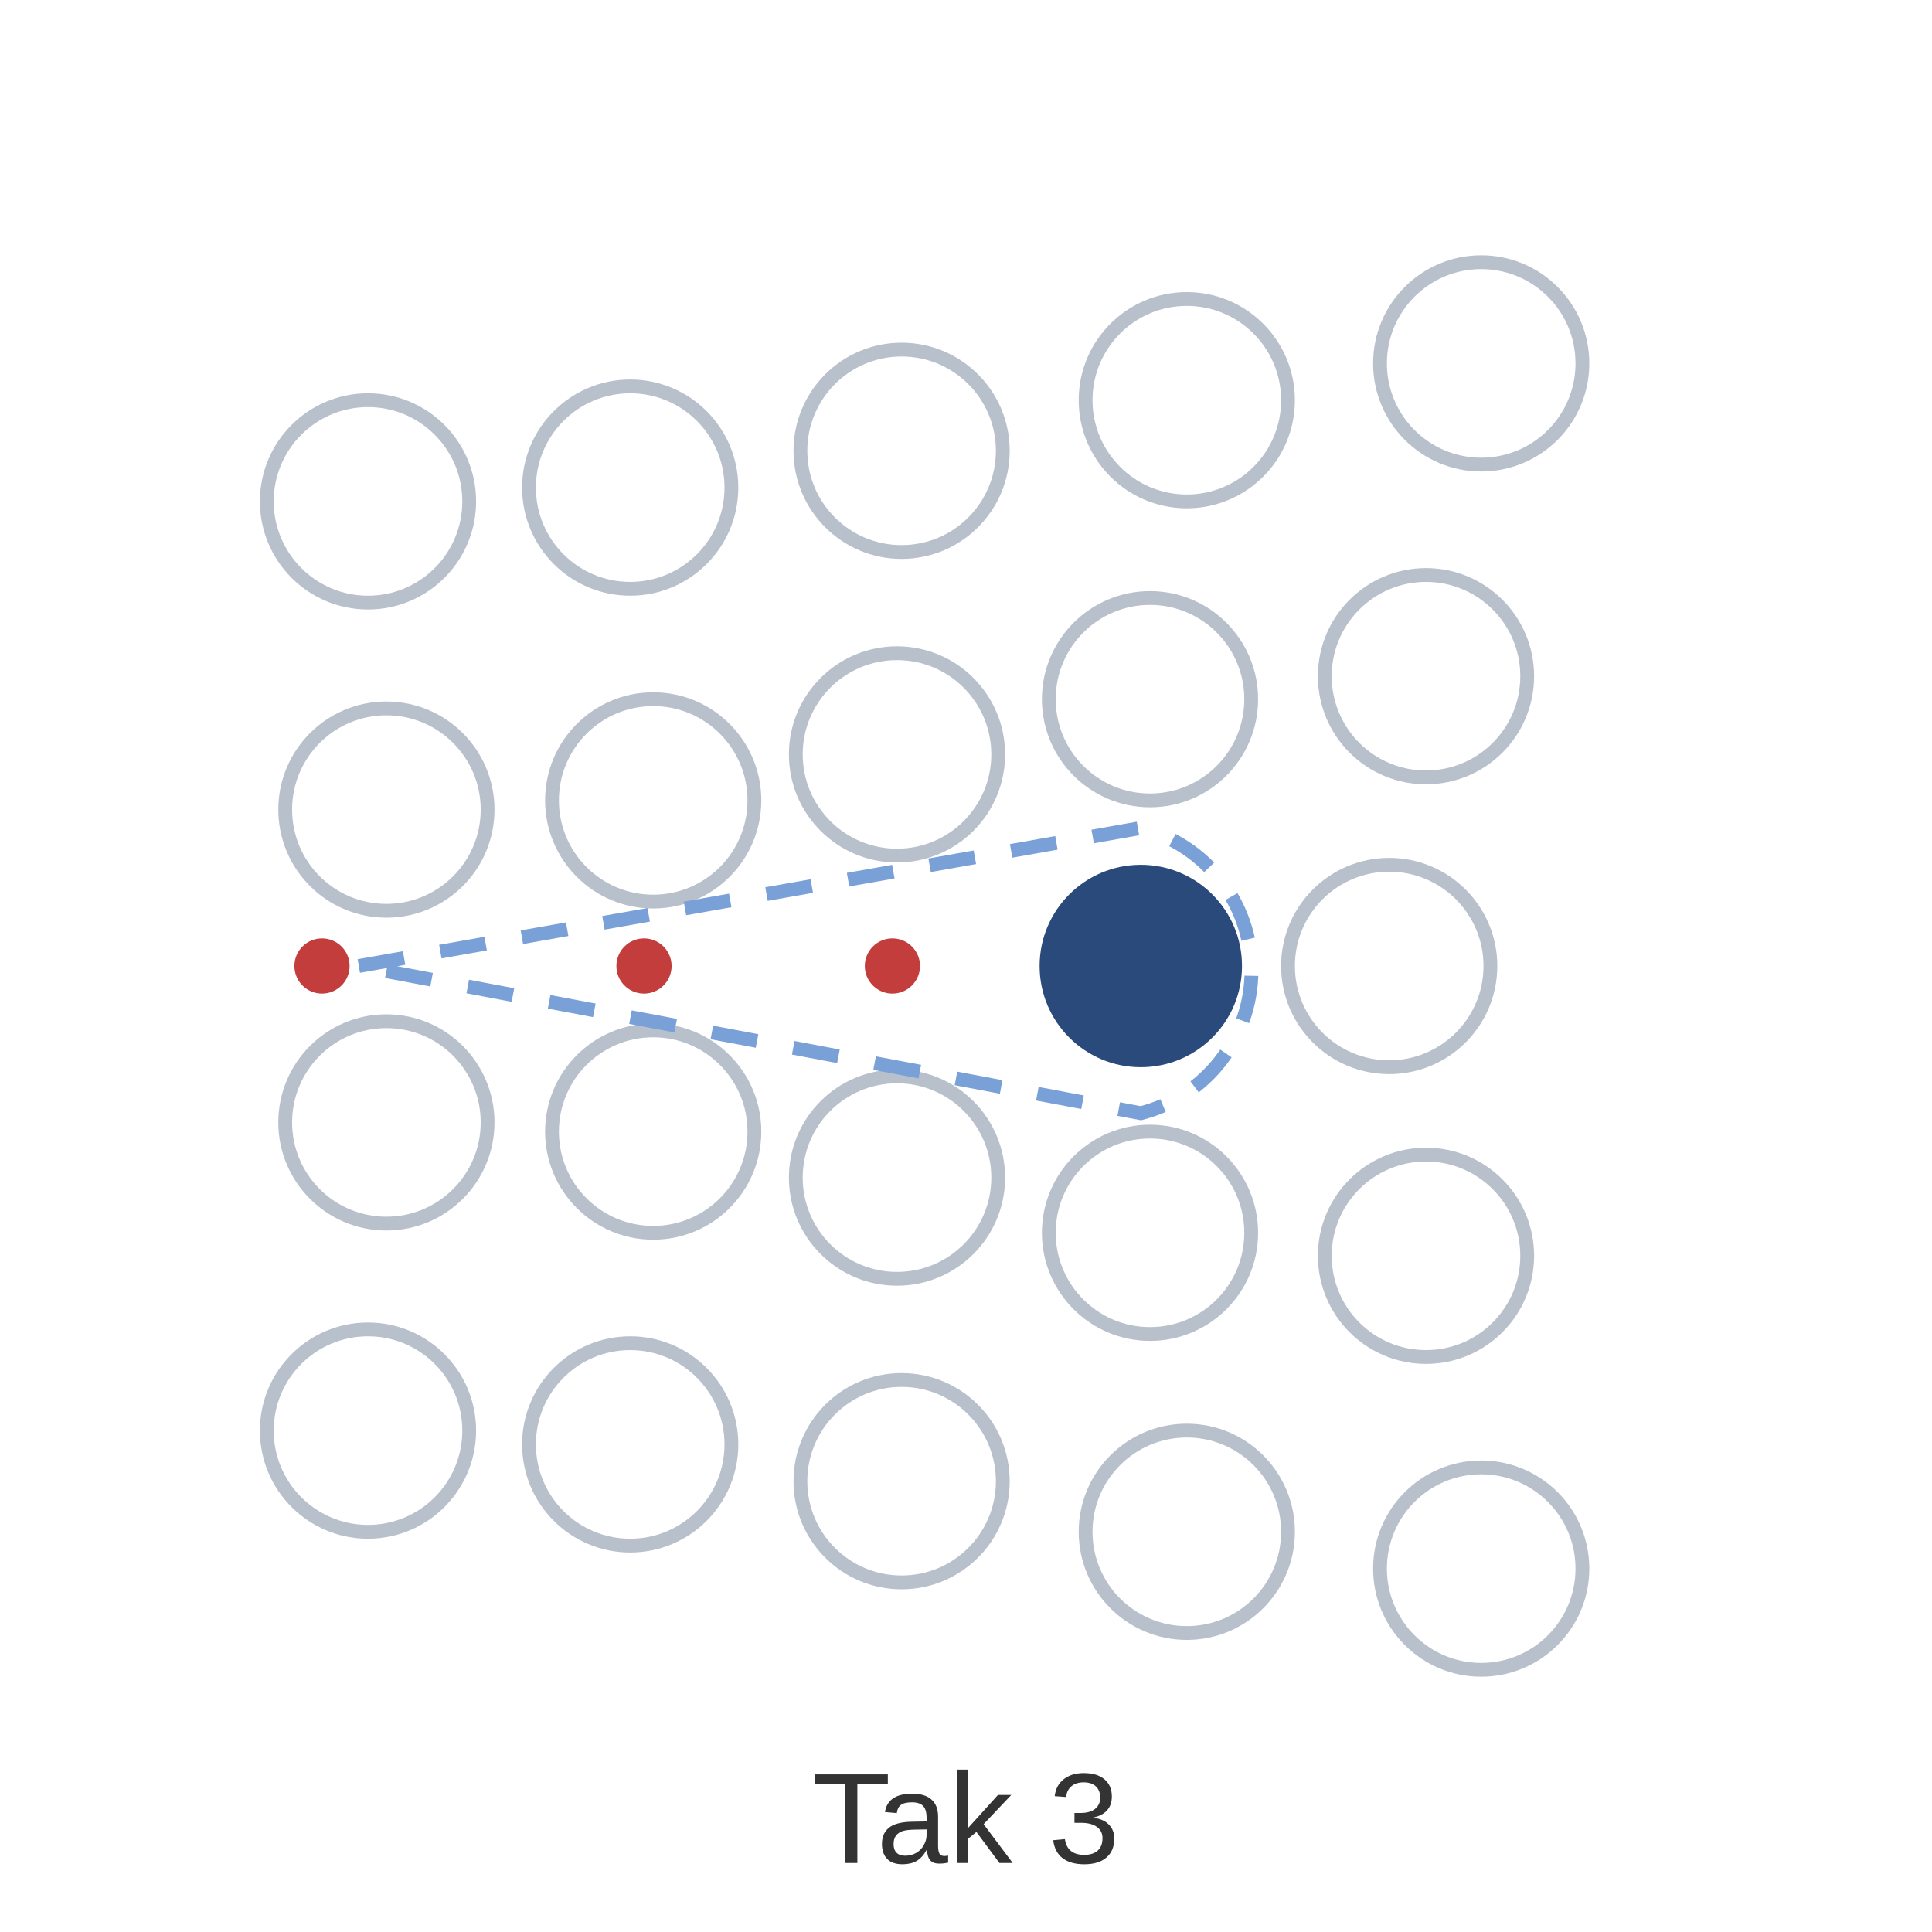
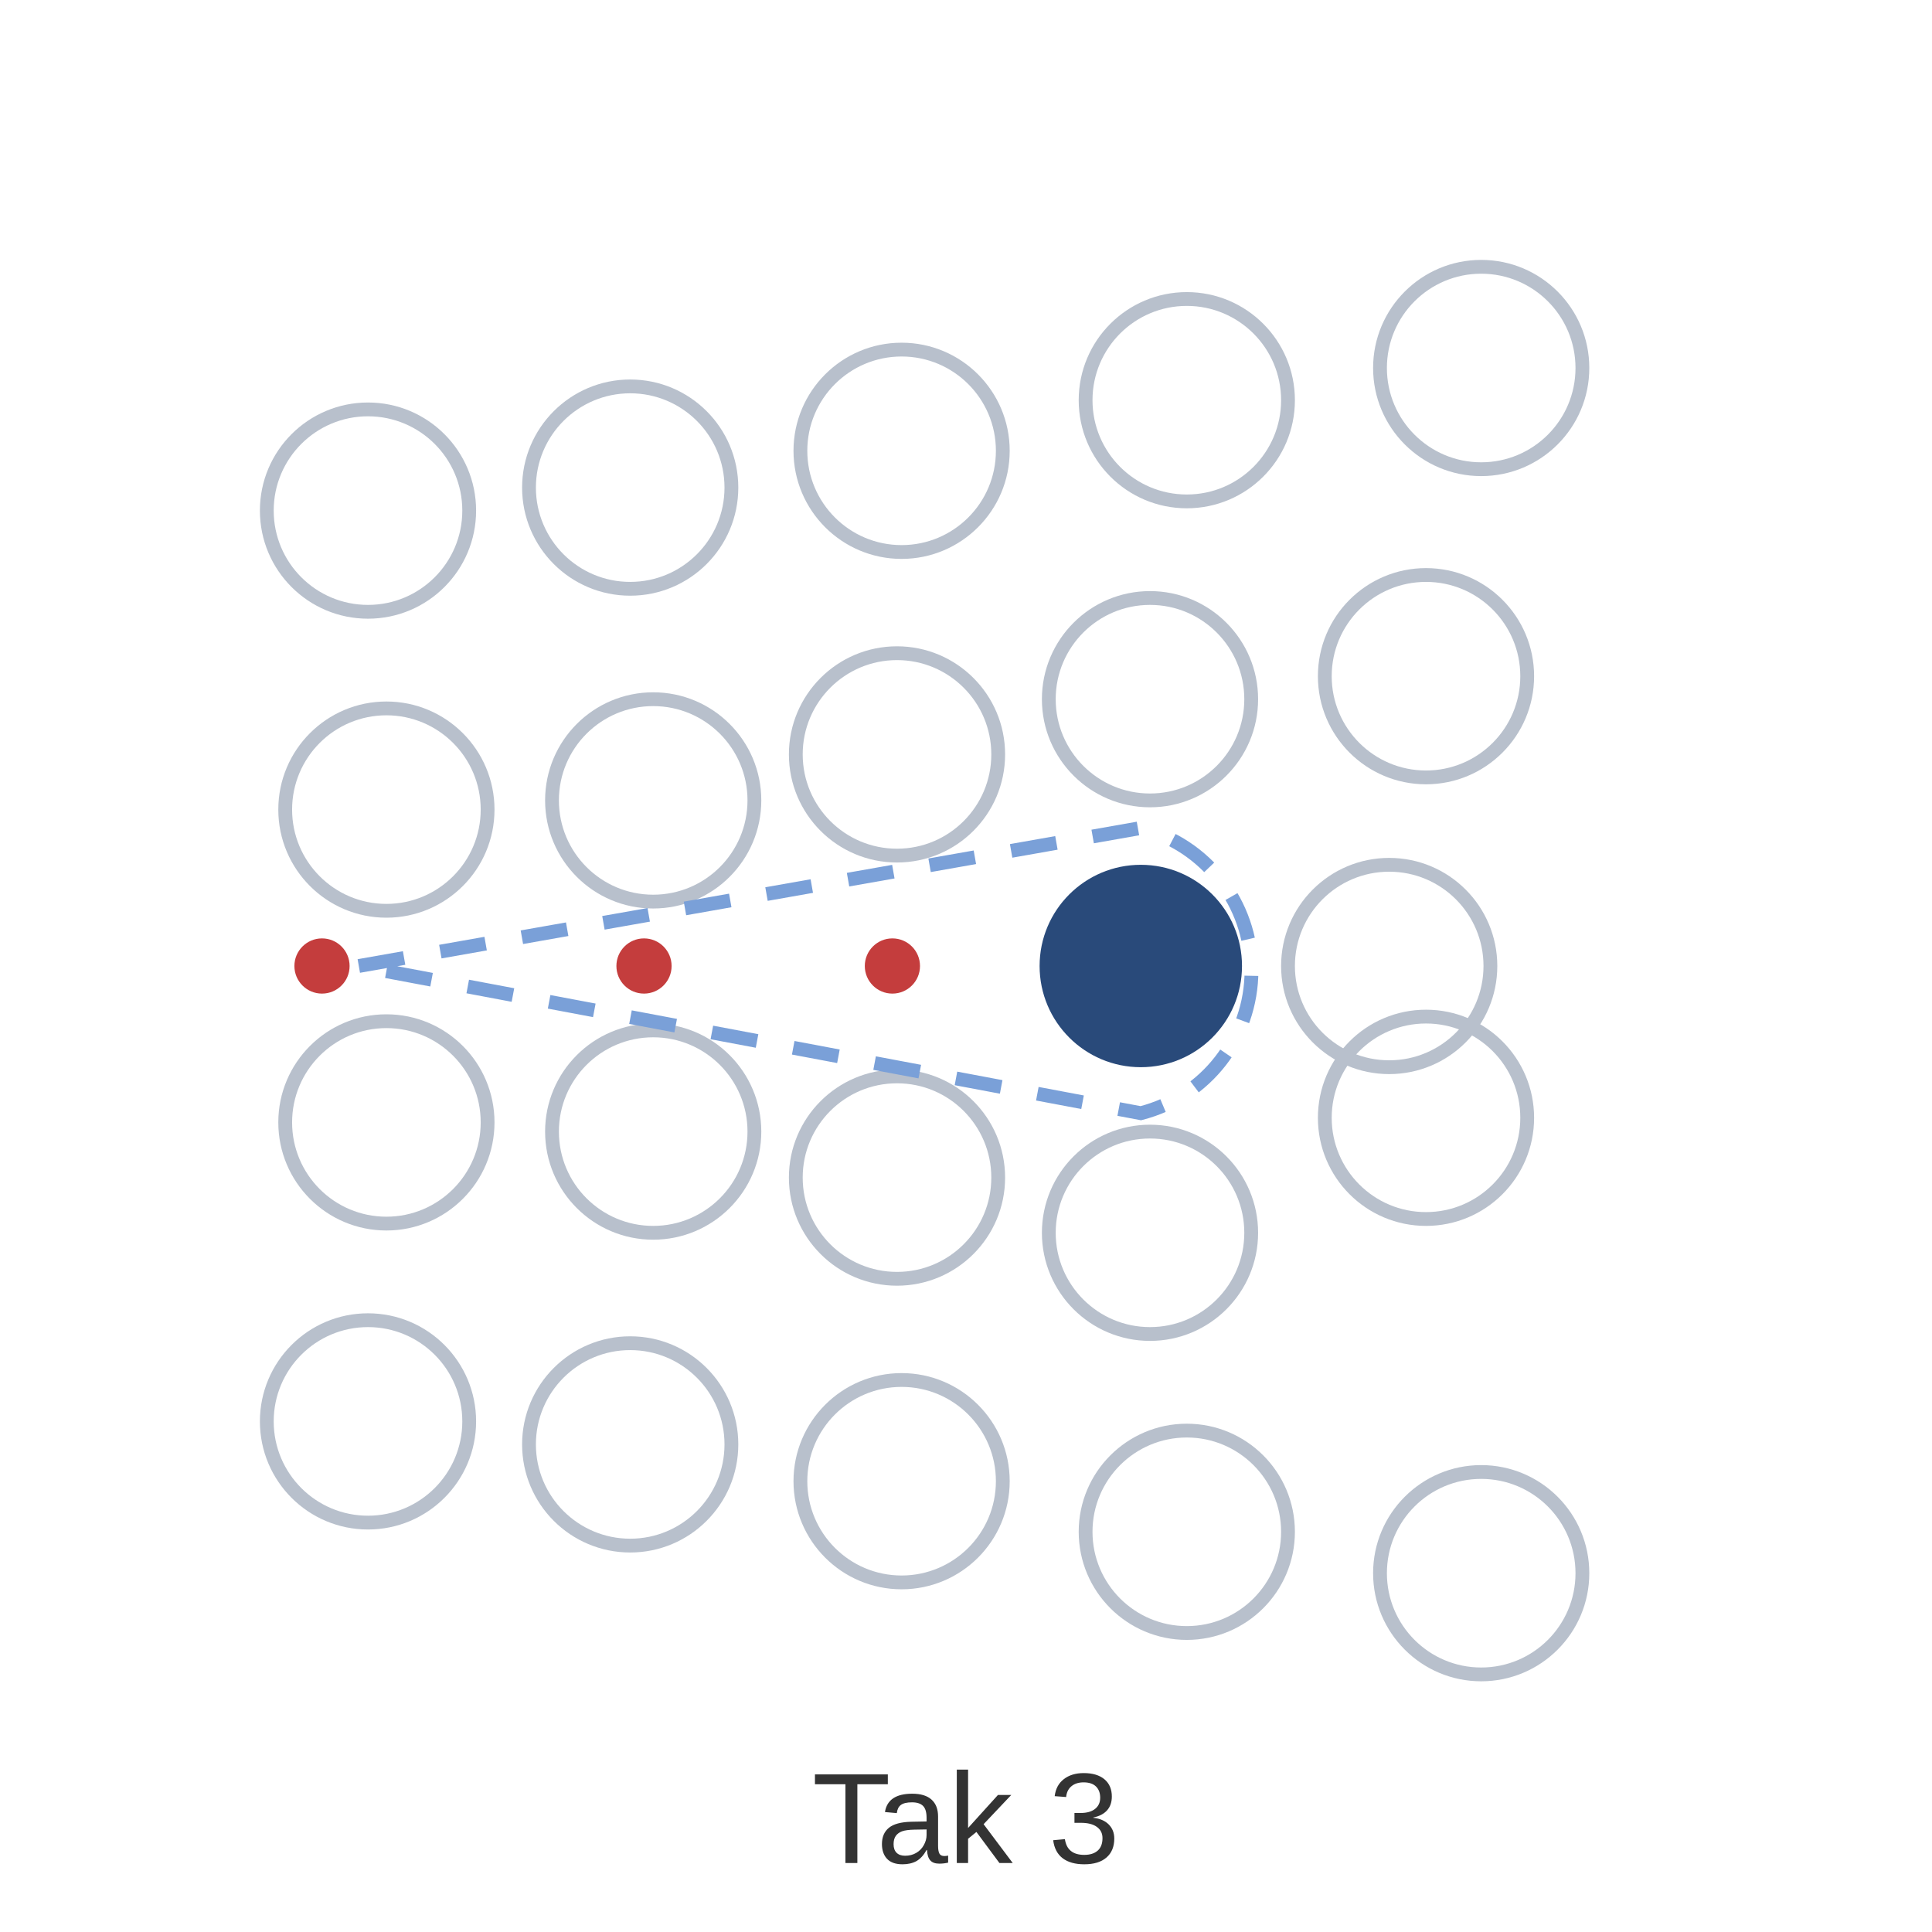
<svg xmlns="http://www.w3.org/2000/svg" width="420" height="420" viewBox="0 0 420 420">
  <rect width="100%" height="100%" fill="white" />
  <g fill="none" stroke="#b8c0cc" stroke-width="3">
-     <circle cx="80" cy="109" r="22" />
+     <circle cx="80" cy="111" r="22" />
    <circle cx="137" cy="106" r="22" />
    <circle cx="196" cy="98" r="22" />
    <circle cx="258" cy="87" r="22" />
-     <circle cx="322" cy="79" r="22" />
+     <circle cx="322" cy="80" r="22" />
    <circle cx="84" cy="176" r="22" />
    <circle cx="142" cy="174" r="22" />
    <circle cx="195" cy="164" r="22" />
    <circle cx="250" cy="152" r="22" />
    <circle cx="310" cy="147" r="22" />
    <circle cx="302" cy="210" r="22" />
    <circle cx="84" cy="244" r="22" />
    <circle cx="142" cy="246" r="22" />
    <circle cx="195" cy="256" r="22" />
    <circle cx="250" cy="268" r="22" />
-     <circle cx="310" cy="273" r="22" />
-     <circle cx="80" cy="311" r="22" />
+     <circle cx="310" cy="243" r="22" />
+     <circle cx="80" cy="309" r="22" />
    <circle cx="137" cy="314" r="22" />
    <circle cx="196" cy="322" r="22" />
    <circle cx="258" cy="333" r="22" />
-     <circle cx="322" cy="341" r="22" />
+     <circle cx="322" cy="342" r="22" />
  </g>
  <circle cx="248" cy="210" r="22" fill="#294a7a" />
  <circle cx="70" cy="210" r="6" fill="#c43d3d" />
  <circle cx="140" cy="210" r="6" fill="#c43d3d" />
  <circle cx="194" cy="210" r="6" fill="#c43d3d" />
  <path d="     M 78 210     L 248 180     A 32 32 0 0 1 248 242     Z" fill="none" stroke="#7aa0d8" stroke-width="3" stroke-dasharray="10 8" />
  <text x="210" y="405" text-anchor="middle" font-family="Arial, sans-serif" font-size="28" fill="#333">
    Tak 3
  </text>
</svg>
